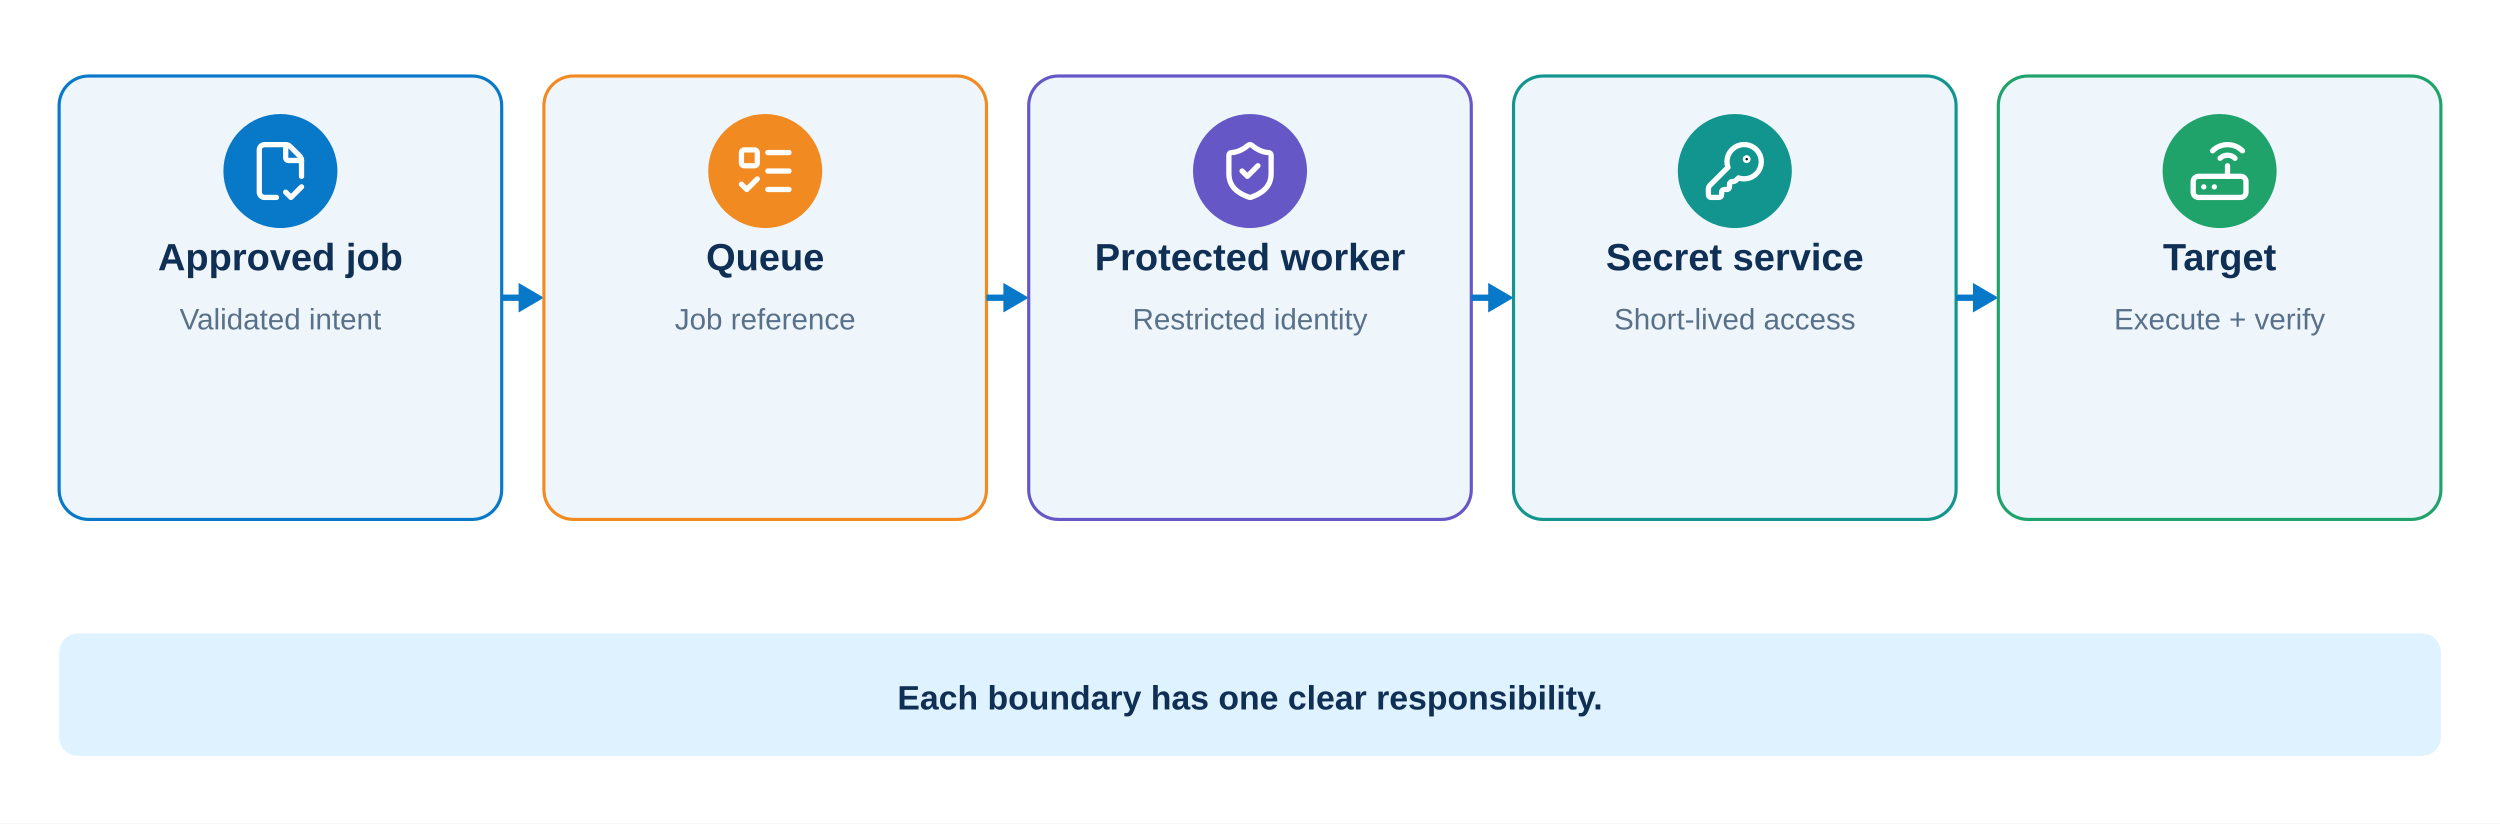
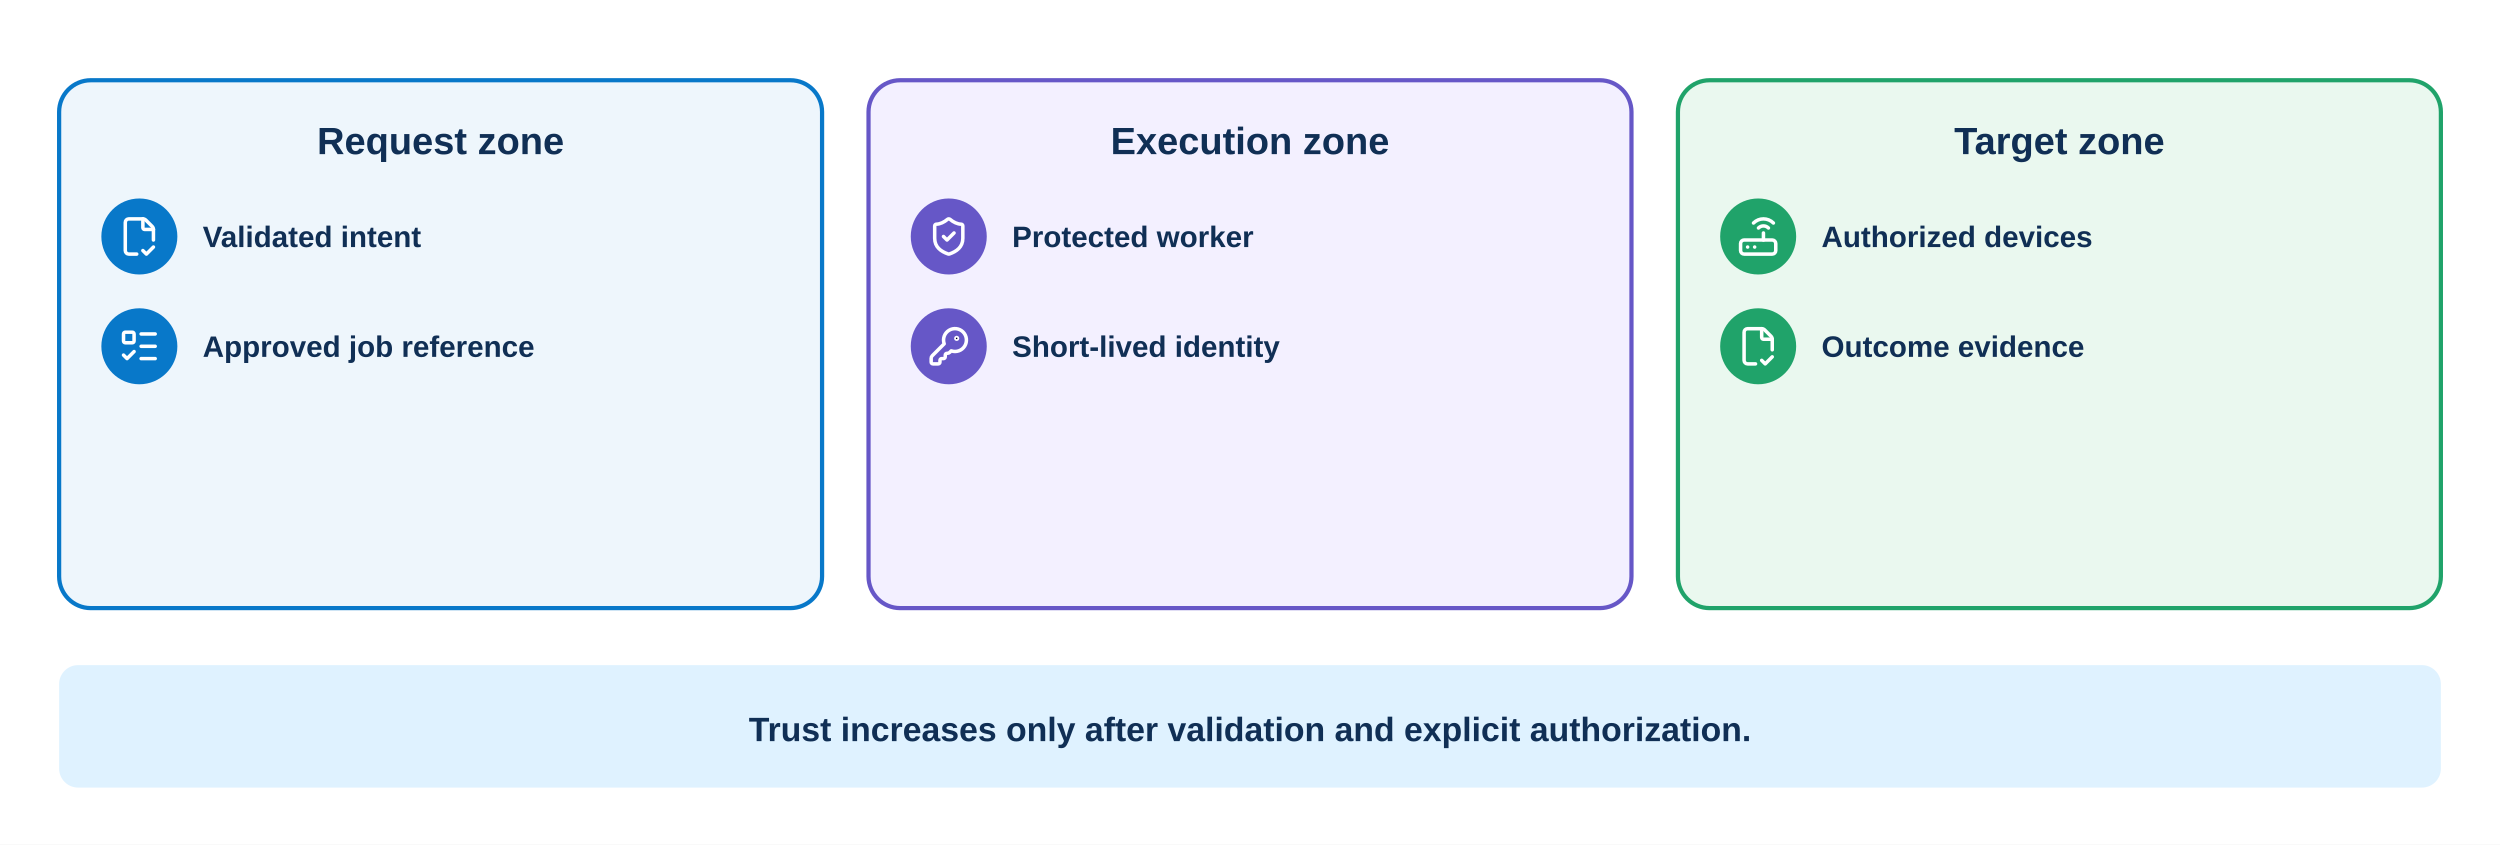
- <svg xmlns="http://www.w3.org/2000/svg" width="1184" height="390" viewBox="0 0 1184 390">
+ <svg xmlns="http://www.w3.org/2000/svg" width="1184" height="400" viewBox="0 0 1184 400">
  <rect width="100%" height="100%" fill="white" />
  <style>.label{font:700 18px Arial,sans-serif;fill:#102f55}.sub{font:400 14px Arial,sans-serif;fill:#597089}.band{font:700 16px Arial,sans-serif;fill:#102f55}.small{font:600 14px Arial,sans-serif;fill:#102f55}</style>
-   <rect x="28" y="36" width="209.6" height="210" rx="14" fill="#eef6fc" stroke="#0878c9" stroke-width="1.5" />
-   <circle cx="132.8" cy="81" r="27" fill="#0878c9" />
-   <g transform="translate(117.8 66) scale(1.25)" fill="none" stroke="#ffffff" stroke-width="2" stroke-linecap="round" stroke-linejoin="round">
+   <rect x="28" y="38" width="361.333" height="250" rx="15" fill="#eef6fc" stroke="#0878c9" stroke-width="2" />
+   <text x="208.667" y="73" text-anchor="middle" class="label">Request zone</text>
+   <circle cx="66" cy="112" r="18" fill="#0878c9" />
+   <g transform="translate(56 102) scale(0.8333333)" fill="none" stroke="#ffffff" stroke-width="2" stroke-linecap="round" stroke-linejoin="round">
    <path d="M10.5 22H6a2 2 0 0 1-2-2V4a2 2 0 0 1 2-2h8a2.4 2.4 0 0 1 1.706.706l3.588 3.588A2.4 2.4 0 0 1 20 8v6" />
    <path d="M14 2v5a1 1 0 0 0 1 1h5" />
    <path d="m14 20 2 2 4-4" />
  </g>
-   <text x="132.8" y="128" text-anchor="middle" class="label">Approved job</text>
-   <text x="132.8" y="156" text-anchor="middle" class="sub">Validated intent</text>
-   <line x1="237.6" y1="141" x2="246.6" y2="141" stroke="#0878c9" stroke-width="3" />
-   <path d="M245.6 134 L257.6 141 L245.6 148Z" fill="#0878c9" />
-   <rect x="257.6" y="36" width="209.6" height="210" rx="14" fill="#eef6fc" stroke="#f28a22" stroke-width="1.5" />
-   <circle cx="362.4" cy="81" r="27" fill="#f28a22" />
-   <g transform="translate(347.4 66) scale(1.25)" fill="none" stroke="#ffffff" stroke-width="2" stroke-linecap="round" stroke-linejoin="round">
+   <text x="96" y="117" text-anchor="start" class="small">Validated intent</text>
+   <circle cx="66" cy="164" r="18" fill="#0878c9" />
+   <g transform="translate(56 154) scale(0.8333333)" fill="none" stroke="#ffffff" stroke-width="2" stroke-linecap="round" stroke-linejoin="round">
    <path d="M13 5h8" />
    <path d="M13 12h8" />
    <path d="M13 19h8" />
    <path d="m3 17 2 2 4-4" />
    <rect x="3" y="4" width="6" height="6" rx="1" />
  </g>
-   <text x="362.4" y="128" text-anchor="middle" class="label">Queue</text>
-   <text x="362.4" y="156" text-anchor="middle" class="sub">Job reference</text>
-   <line x1="467.2" y1="141" x2="476.2" y2="141" stroke="#0878c9" stroke-width="3" />
-   <path d="M475.2 134 L487.2 141 L475.2 148Z" fill="#0878c9" />
-   <rect x="487.2" y="36" width="209.6" height="210" rx="14" fill="#eef6fc" stroke="#6657c7" stroke-width="1.5" />
-   <circle cx="592" cy="81" r="27" fill="#6657c7" />
-   <g transform="translate(577 66) scale(1.25)" fill="none" stroke="#ffffff" stroke-width="2" stroke-linecap="round" stroke-linejoin="round">
+   <text x="96" y="169" text-anchor="start" class="small">Approved job reference</text>
+   <rect x="411.333" y="38" width="361.333" height="250" rx="15" fill="#f3f0ff" stroke="#6657c7" stroke-width="2" />
+   <text x="592" y="73" text-anchor="middle" class="label">Execution zone</text>
+   <circle cx="449.333" cy="112" r="18" fill="#6657c7" />
+   <g transform="translate(439.3333 102) scale(0.8333333)" fill="none" stroke="#ffffff" stroke-width="2" stroke-linecap="round" stroke-linejoin="round">
    <path d="M20 13c0 5-3.5 7.5-7.66 8.95a1 1 0 0 1-.67-.01C7.5 20.5 4 18 4 13V6a1 1 0 0 1 1-1c2 0 4.5-1.2 6.24-2.72a1.17 1.17 0 0 1 1.52 0C14.51 3.81 17 5 19 5a1 1 0 0 1 1 1z" />
    <path d="m9 12 2 2 4-4" />
  </g>
-   <text x="592" y="128" text-anchor="middle" class="label">Protected worker</text>
-   <text x="592" y="156" text-anchor="middle" class="sub">Restricted identity</text>
-   <line x1="696.8" y1="141" x2="705.8" y2="141" stroke="#0878c9" stroke-width="3" />
-   <path d="M704.8 134 L716.8 141 L704.8 148Z" fill="#0878c9" />
-   <rect x="716.8" y="36" width="209.6" height="210" rx="14" fill="#eef6fc" stroke="#11958e" stroke-width="1.5" />
-   <circle cx="821.6" cy="81" r="27" fill="#11958e" />
-   <g transform="translate(806.6 66) scale(1.25)" fill="none" stroke="#ffffff" stroke-width="2" stroke-linecap="round" stroke-linejoin="round">
+   <text x="479.333" y="117" text-anchor="start" class="small">Protected worker</text>
+   <circle cx="449.333" cy="164" r="18" fill="#6657c7" />
+   <g transform="translate(439.3333 154) scale(0.8333333)" fill="none" stroke="#ffffff" stroke-width="2" stroke-linecap="round" stroke-linejoin="round">
    <path d="M2.586 17.414A2 2 0 0 0 2 18.828V21a1 1 0 0 0 1 1h3a1 1 0 0 0 1-1v-1a1 1 0 0 1 1-1h1a1 1 0 0 0 1-1v-1a1 1 0 0 1 1-1h.172a2 2 0 0 0 1.414-.586l.814-.814a6.5 6.5 0 1 0-4-4z" />
    <circle cx="16.5" cy="7.5" r=".5" fill="currentColor" />
  </g>
-   <text x="821.6" y="128" text-anchor="middle" class="label">Secret service</text>
-   <text x="821.6" y="156" text-anchor="middle" class="sub">Short-lived access</text>
-   <line x1="926.4" y1="141" x2="935.4" y2="141" stroke="#0878c9" stroke-width="3" />
-   <path d="M934.4 134 L946.4 141 L934.4 148Z" fill="#0878c9" />
-   <rect x="946.4" y="36" width="209.6" height="210" rx="14" fill="#eef6fc" stroke="#20a36a" stroke-width="1.5" />
-   <circle cx="1051.2" cy="81" r="27" fill="#20a36a" />
-   <g transform="translate(1036.2 66) scale(1.25)" fill="none" stroke="#ffffff" stroke-width="2" stroke-linecap="round" stroke-linejoin="round">
+   <text x="479.333" y="169" text-anchor="start" class="small">Short-lived identity</text>
+   <rect x="794.667" y="38" width="361.333" height="250" rx="15" fill="#eaf8ef" stroke="#20a36a" stroke-width="2" />
+   <text x="975.333" y="73" text-anchor="middle" class="label">Target zone</text>
+   <circle cx="832.667" cy="112" r="18" fill="#20a36a" />
+   <g transform="translate(822.6667 102) scale(0.8333333)" fill="none" stroke="#ffffff" stroke-width="2" stroke-linecap="round" stroke-linejoin="round">
    <rect width="20" height="8" x="2" y="14" rx="2" />
    <path d="M6.01 18H6" />
    <path d="M10.01 18H10" />
    <path d="M15 10v4" />
    <path d="M17.84 7.17a4 4 0 0 0-5.66 0" />
    <path d="M20.66 4.34a8 8 0 0 0-11.31 0" />
  </g>
-   <text x="1051.2" y="128" text-anchor="middle" class="label">Target</text>
-   <text x="1051.2" y="156" text-anchor="middle" class="sub">Execute + verify</text>
-   <rect x="28" y="300" width="1128" height="58" rx="9" fill="#dff2ff" />
-   <text x="592" y="336" text-anchor="middle" class="band">Each boundary has one clear responsibility.</text>
+   <text x="862.667" y="117" text-anchor="start" class="small">Authorized devices</text>
+   <circle cx="832.667" cy="164" r="18" fill="#20a36a" />
+   <g transform="translate(822.6667 154) scale(0.8333333)" fill="none" stroke="#ffffff" stroke-width="2" stroke-linecap="round" stroke-linejoin="round">
+     <path d="M10.5 22H6a2 2 0 0 1-2-2V4a2 2 0 0 1 2-2h8a2.4 2.4 0 0 1 1.706.706l3.588 3.588A2.4 2.4 0 0 1 20 8v6" />
+     <path d="M14 2v5a1 1 0 0 0 1 1h5" />
+     <path d="m14 20 2 2 4-4" />
+   </g>
+   <text x="862.667" y="169" text-anchor="start" class="small">Outcome evidence</text>
+   <rect x="28" y="315" width="1128" height="58" rx="9" fill="#dff2ff" />
+   <text x="592" y="351" text-anchor="middle" class="band">Trust increases only after validation and explicit authorization.</text>
</svg>
